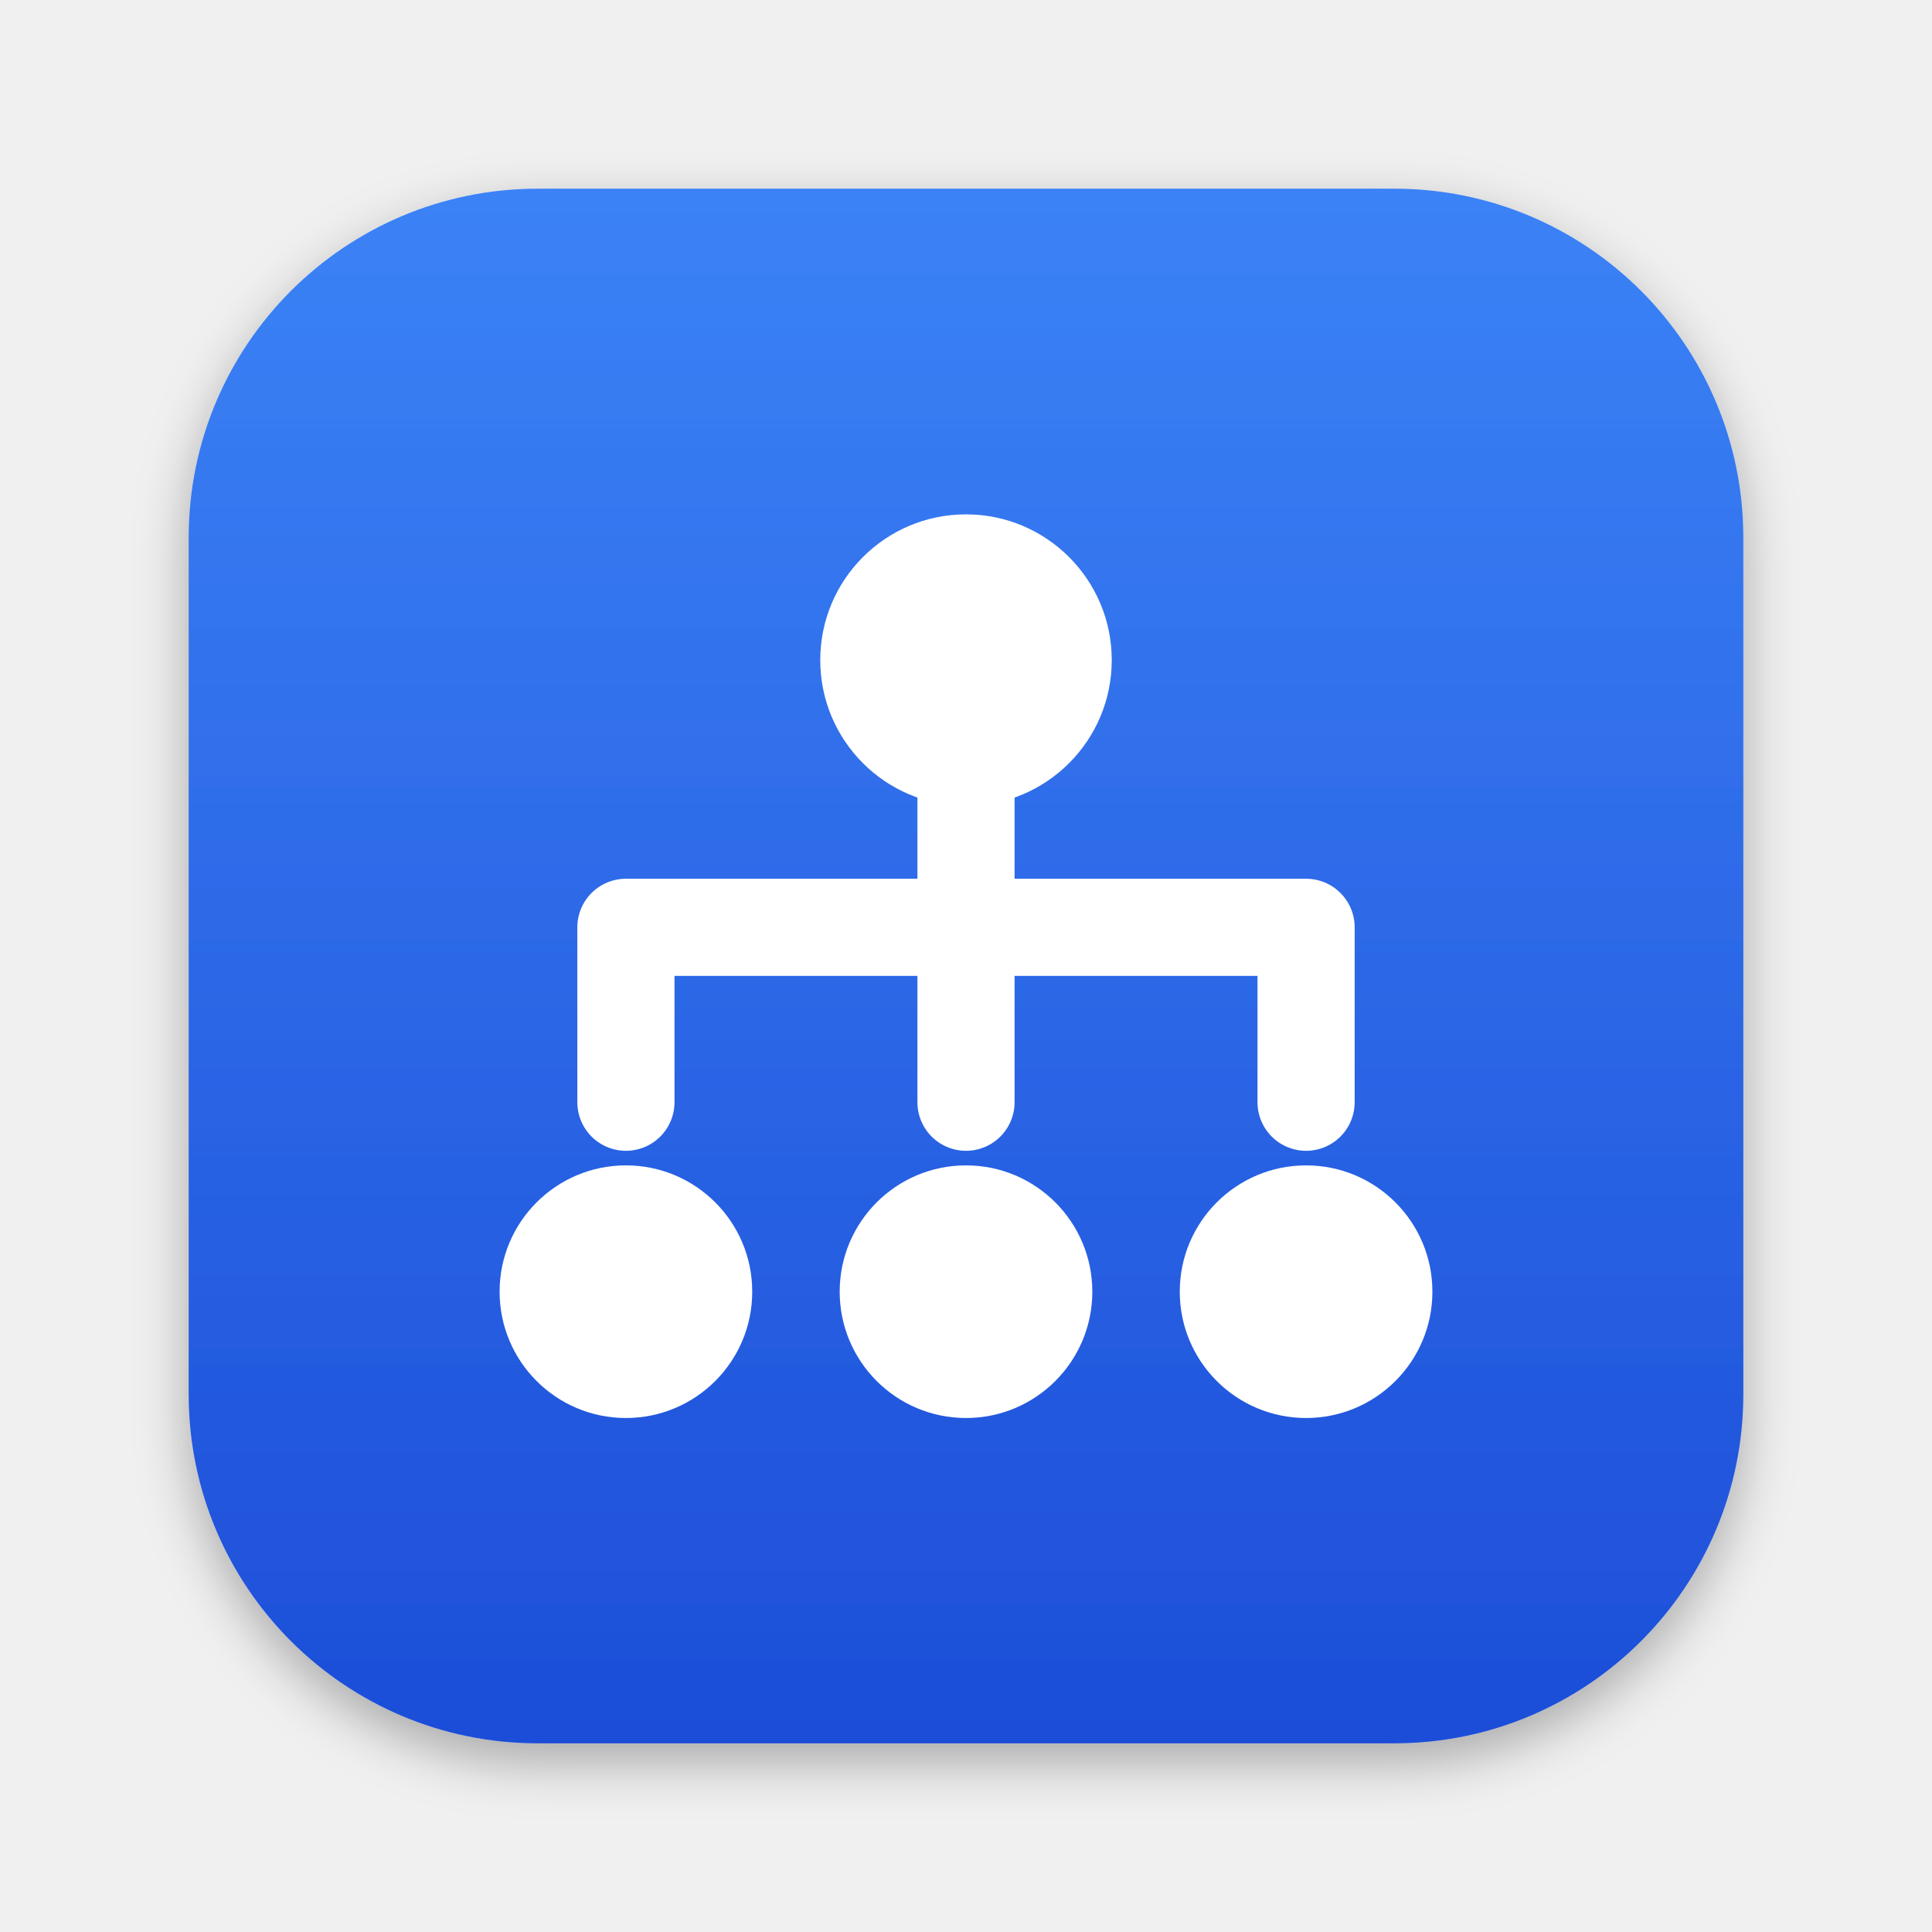
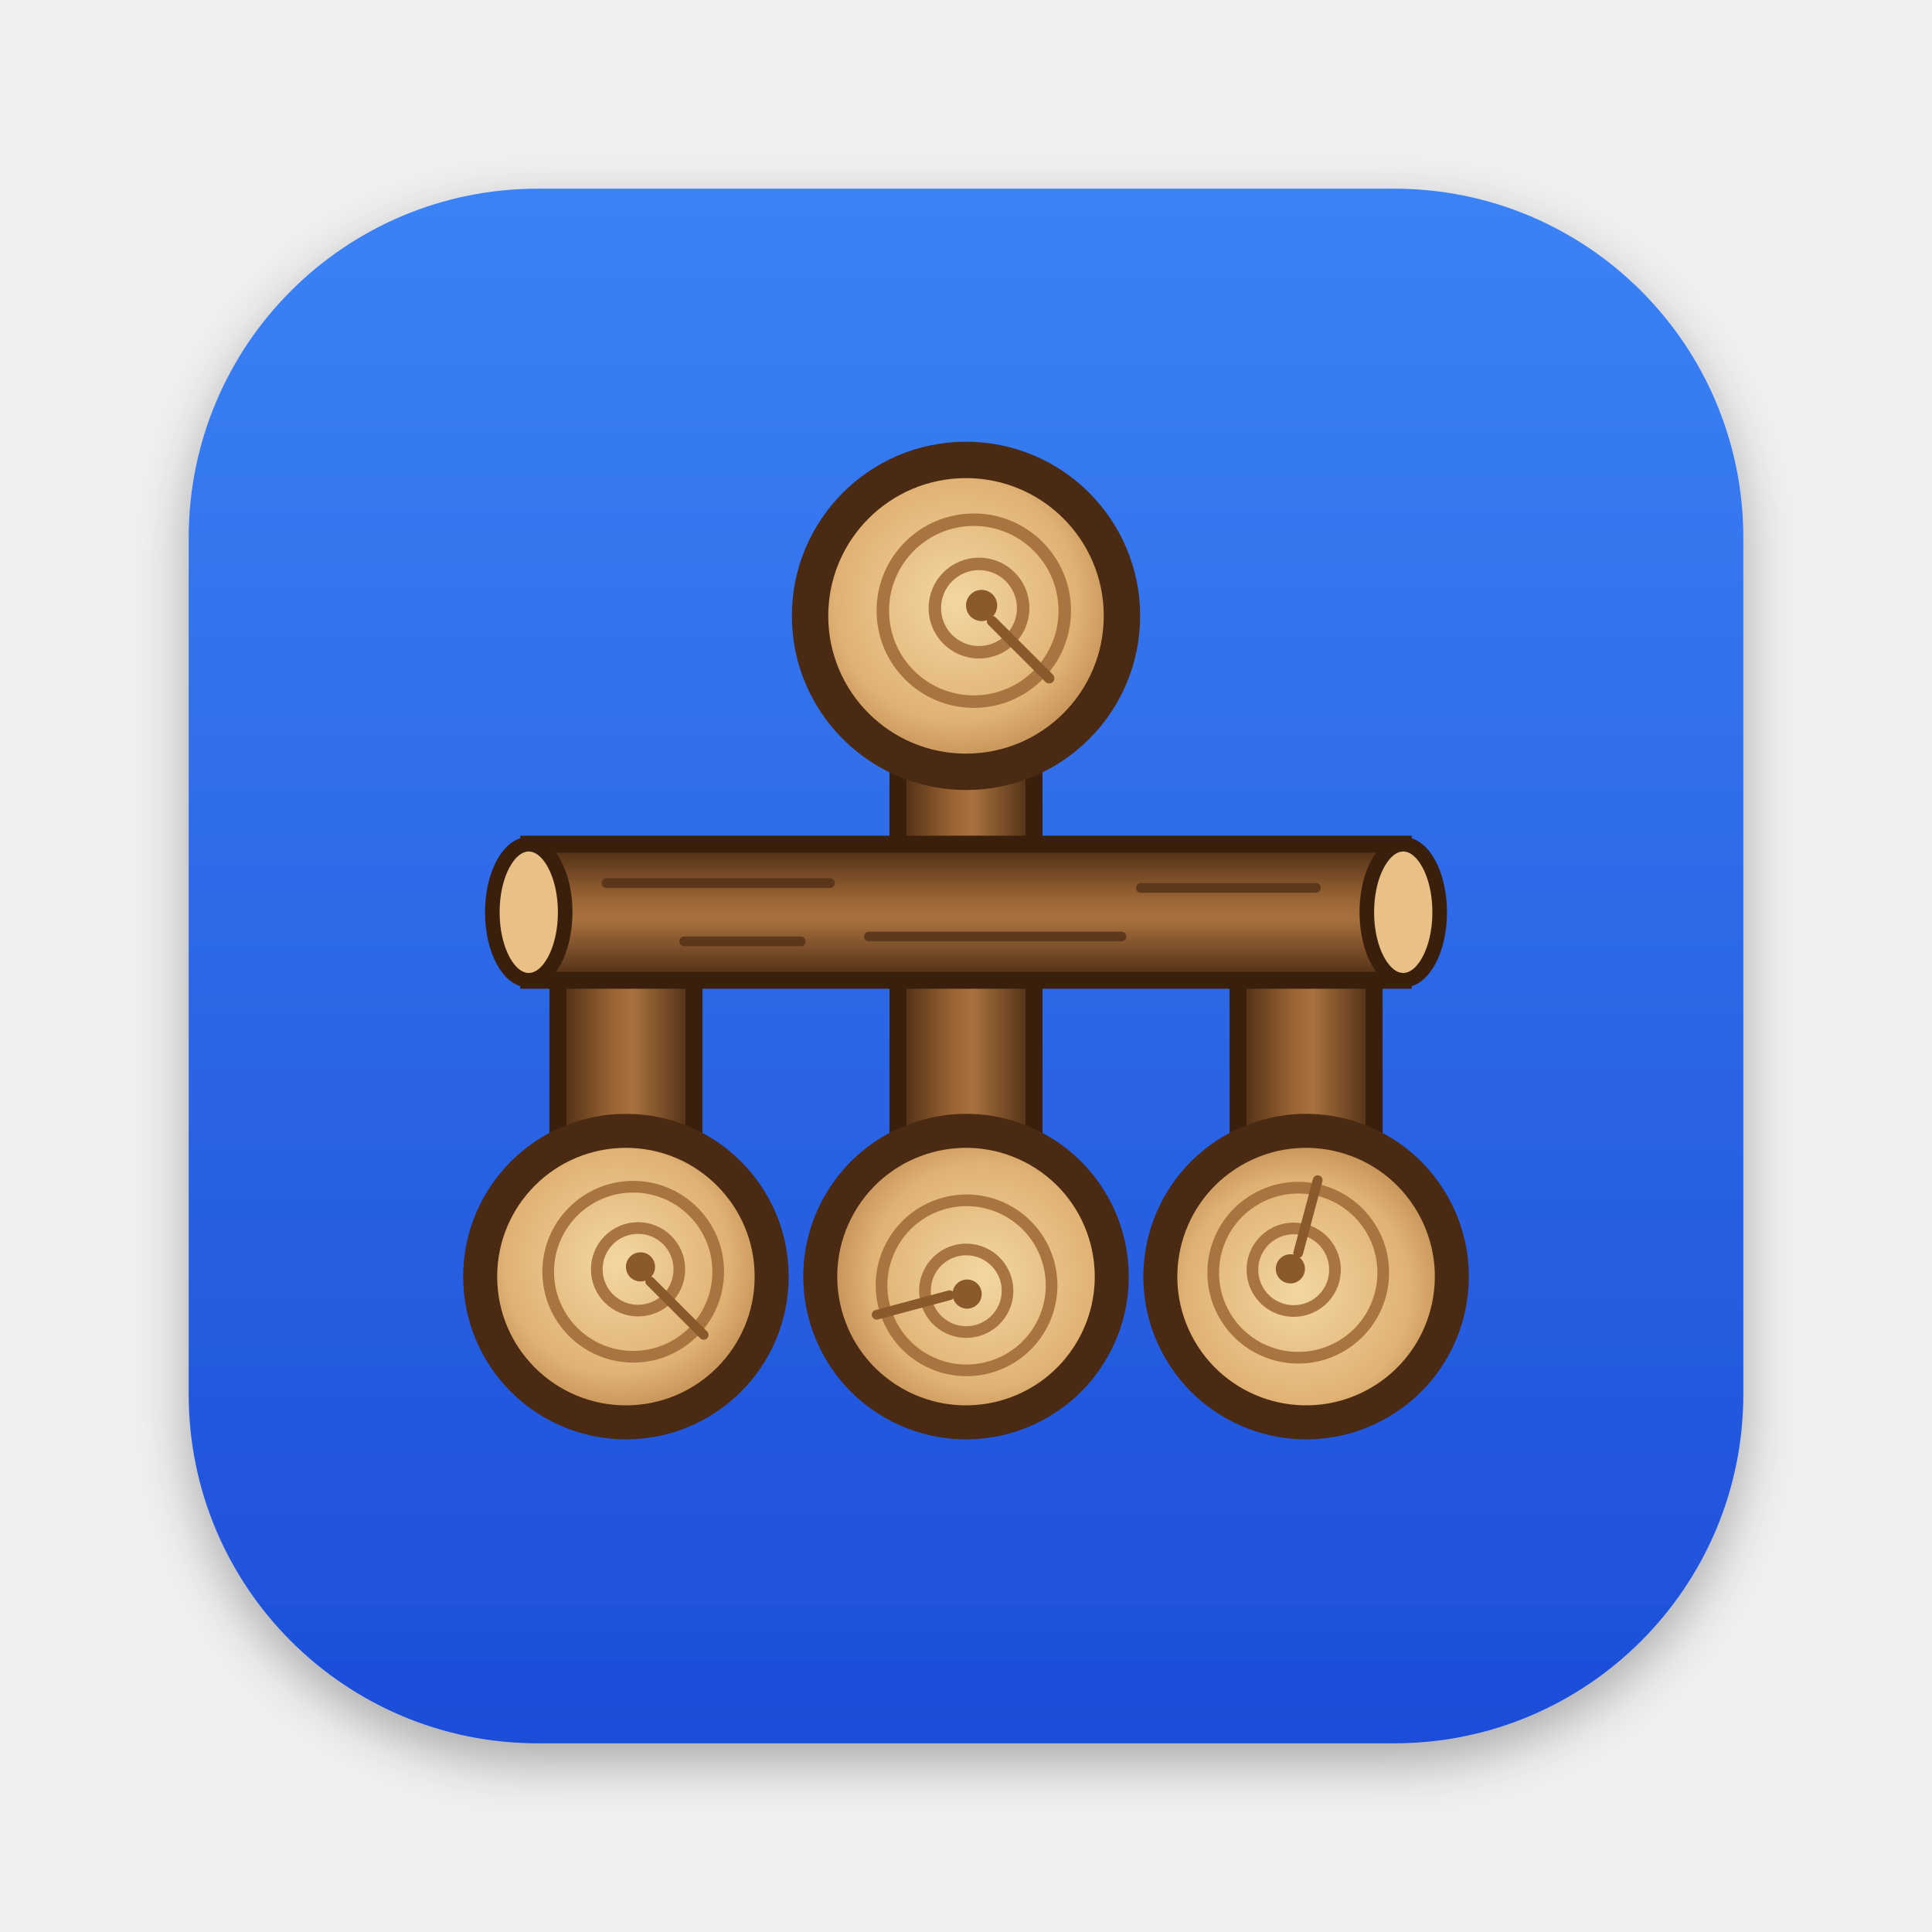
<svg xmlns="http://www.w3.org/2000/svg" width="1024" height="1024" viewBox="0 0 1024 1024">
  <defs>
    <linearGradient id="bg" x1="0" y1="0" x2="0" y2="1">
      <stop offset="0" stop-color="#3b82f6" />
      <stop offset="1" stop-color="#1d4ed8" />
    </linearGradient>
    <filter id="shadow" x="-10%" y="-10%" width="120%" height="125%">
      <feDropShadow dx="0" dy="10" stdDeviation="14" flood-color="#000000" flood-opacity="0.3" />
    </filter>
+     <linearGradient id="logV" x1="0" y1="0" x2="1" y2="0">
+       <stop offset="0" stop-color="#4a2a12" />
+       <stop offset="0.4" stop-color="#9a6434" />
+       <stop offset="0.55" stop-color="#a8723f" />
+       <stop offset="1" stop-color="#4a2a12" />
+     </linearGradient>
+     <linearGradient id="logH" href="#logV" x1="0" y1="0" x2="0" y2="1" />
+     <radialGradient id="endgrain" cx="0.47" cy="0.45" r="0.55">
+       <stop offset="0" stop-color="#f3d7a2" />
+       <stop offset="0.7" stop-color="#e0b274" />
+       <stop offset="1" stop-color="#bf8a50" />
+     </radialGradient>
+     <g id="logEnd">
+       <circle r="3" fill="url(#endgrain)" stroke="#4a2a12" stroke-width="0.7" />
+       <g fill="none" stroke="#a8743f" stroke-width="0.24">
+         <circle cx="0.15" cy="-0.1" r="1.75" />
+         <circle cx="0.25" cy="-0.15" r="0.85" />
+       </g>
+       <circle cx="0.3" cy="-0.2" r="0.3" fill="#8a5a2c" />
+       <path d="M0.5 0.1 1.6 1.2" stroke="#8a5a2c" stroke-width="0.2" stroke-linecap="round" />
+     </g>
  </defs>
  <rect x="100" y="100" width="824" height="824" rx="185" fill="url(#bg)" filter="url(#shadow)" />
-   <g transform="translate(100 131) scale(25.75)">
-     <g fill="none" stroke="#ffffff" stroke-width="2" stroke-linecap="round">
-       <path d="M16 11.2V14M9 14h14M9 14v3.6M16 14v3.6M23 14v3.6" />
+   <g transform="translate(100 123) scale(25.75)">
+     <g fill="url(#logV)" stroke="#3a200c" stroke-width="0.35">
+       <rect x="14.6" y="9" width="2.8" height="5.5" />
+       <rect x="7.6" y="14" width="2.8" height="5.5" />
+       <rect x="14.6" y="14" width="2.8" height="5.5" />
+       <rect x="21.6" y="14" width="2.8" height="5.5" />
    </g>
-     <g fill="#ffffff">
-       <circle cx="16" cy="8.5" r="3" />
-       <circle cx="9" cy="21.5" r="2.6" />
-       <circle cx="16" cy="21.5" r="2.6" />
-       <circle cx="23" cy="21.5" r="2.6" />
+     <rect x="7" y="12.6" width="18" height="2.8" fill="url(#logH)" stroke="#3a200c" stroke-width="0.35" />
+     <path d="M8.6 13.4h4.6M14 14.5h5.2M19.6 13.5h3.6M10.2 14.6h2.4" stroke="#4a2a12" stroke-width="0.2" stroke-linecap="round" opacity="0.7" />
+     <g fill="#e9c085" stroke="#3a200c" stroke-width="0.3">
+       <ellipse cx="7" cy="14" rx="0.75" ry="1.4" />
+       <ellipse cx="25" cy="14" rx="0.75" ry="1.4" />
    </g>
+     <use href="#logEnd" transform="translate(16 7.9) scale(1.07)" />
+     <use href="#logEnd" transform="translate(9 21.5)" />
+     <use href="#logEnd" transform="translate(16 21.5) rotate(120)" />
+     <use href="#logEnd" transform="translate(23 21.5) rotate(240)" />
  </g>
</svg>
